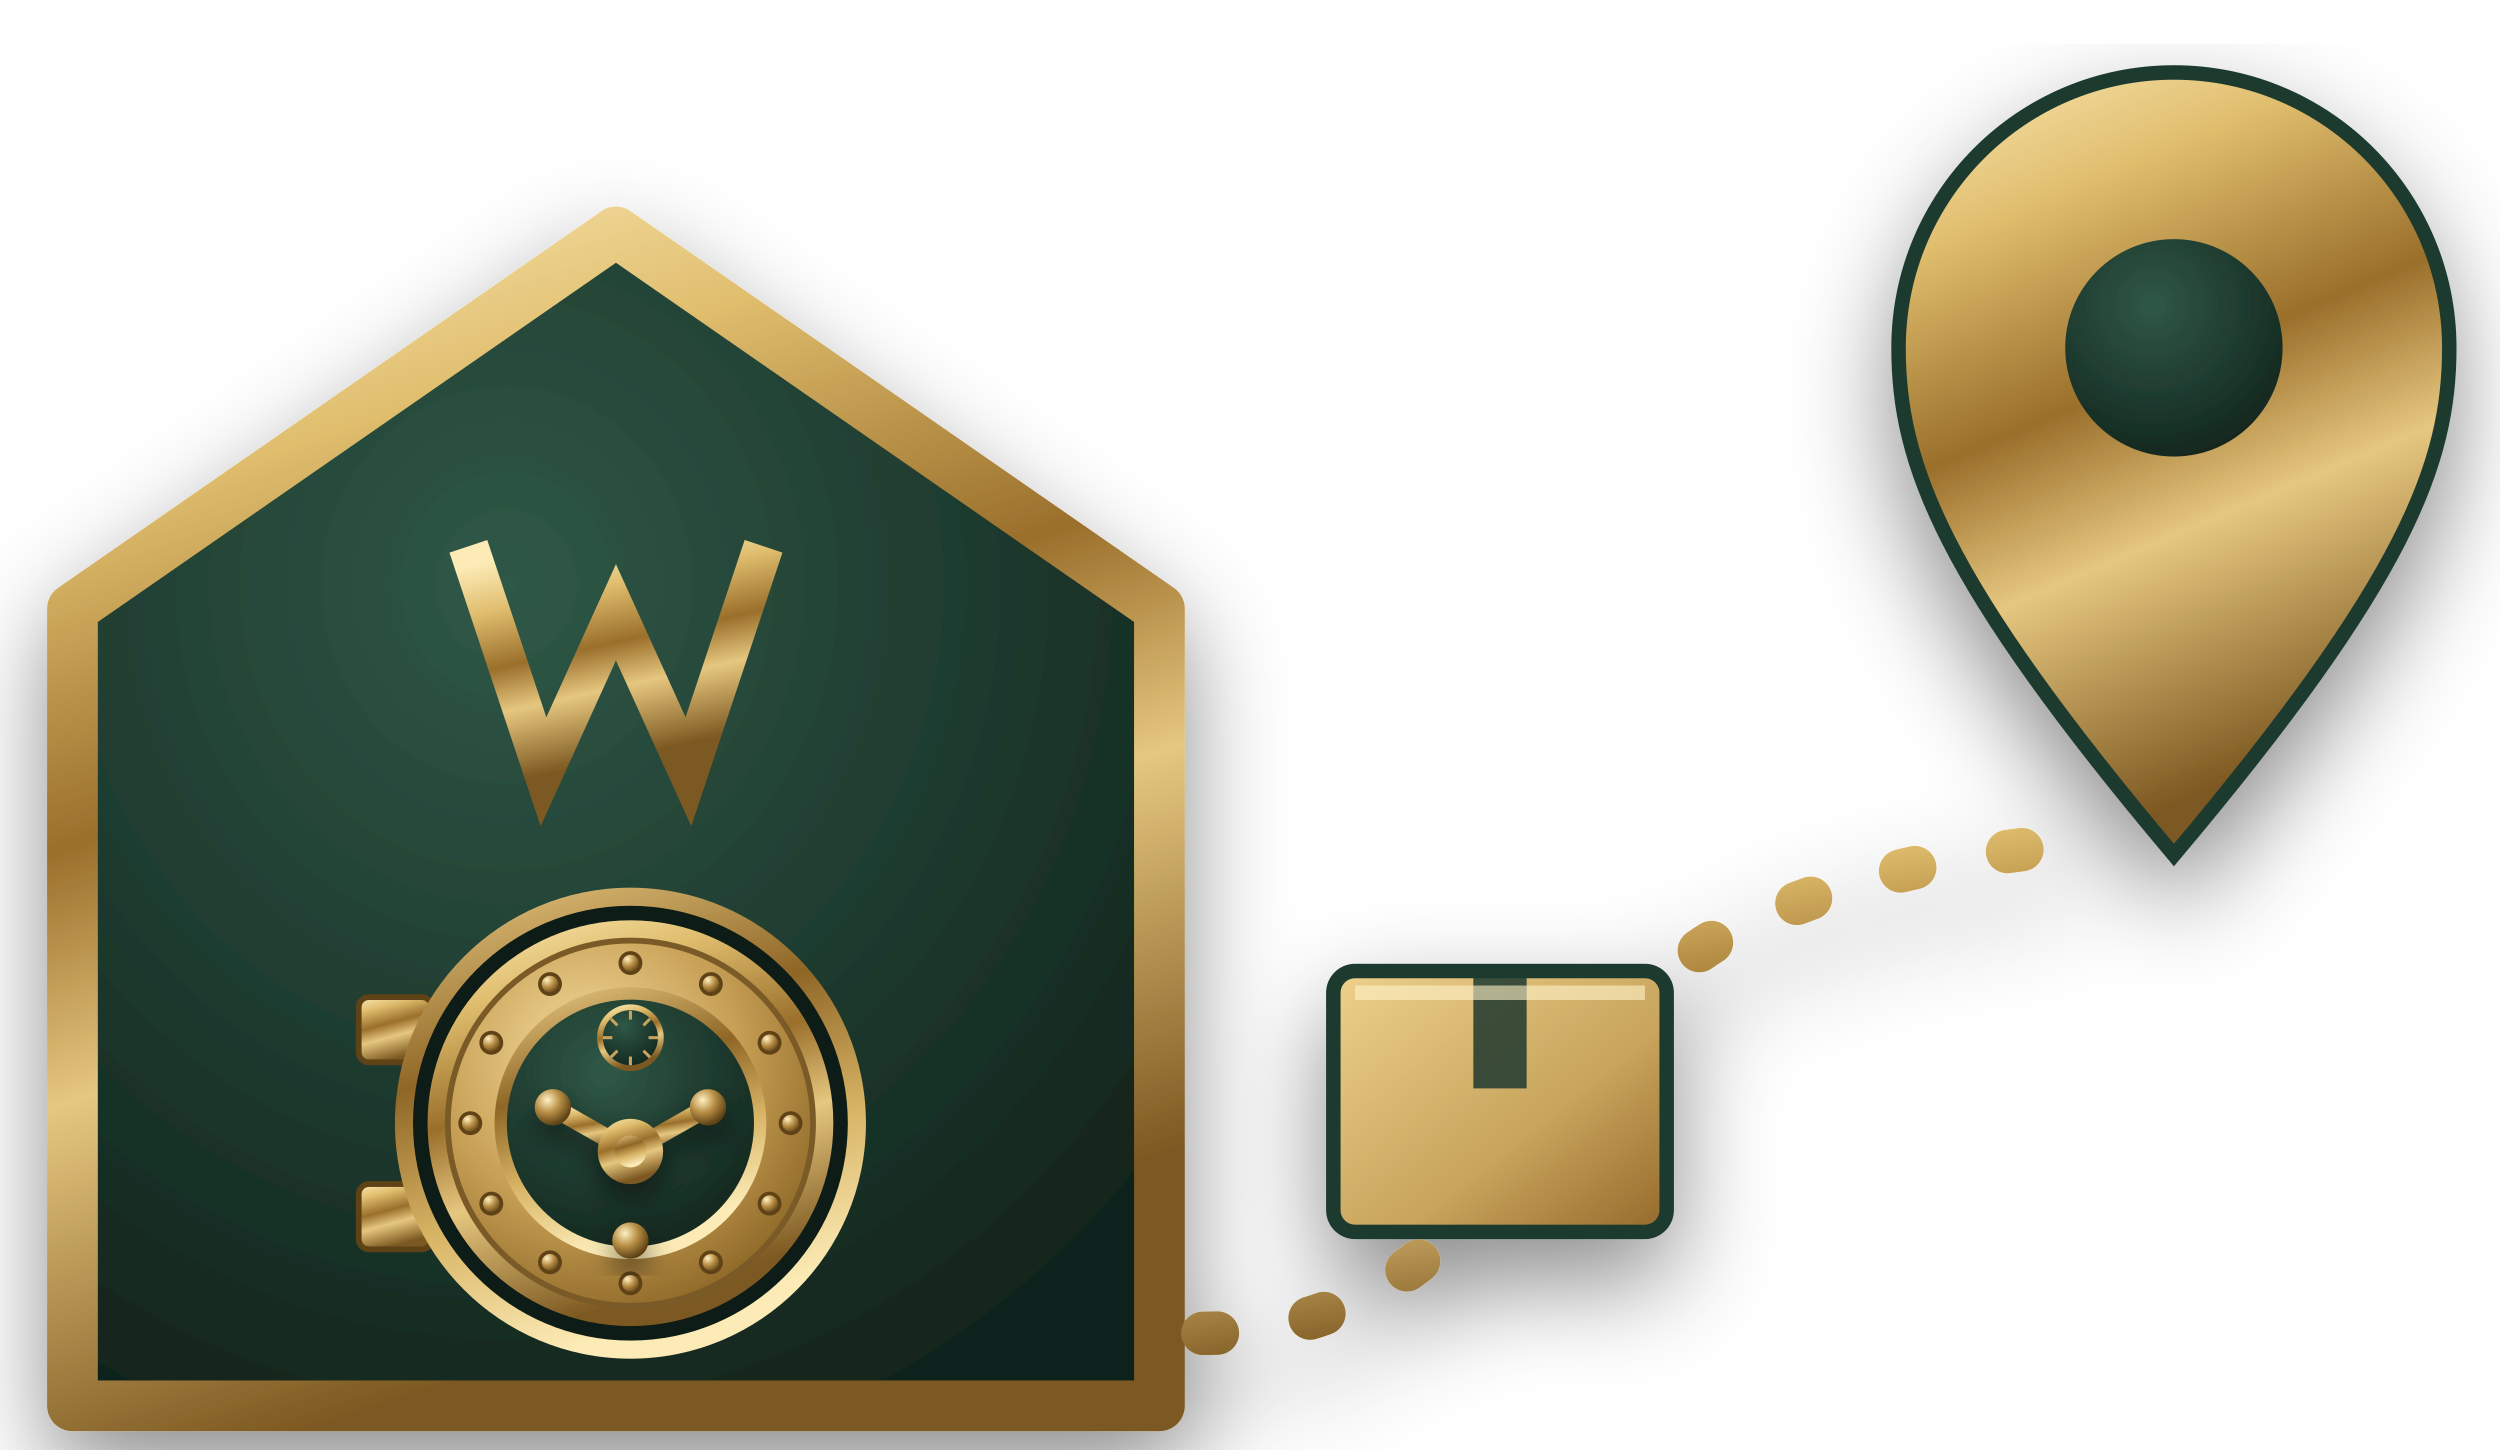
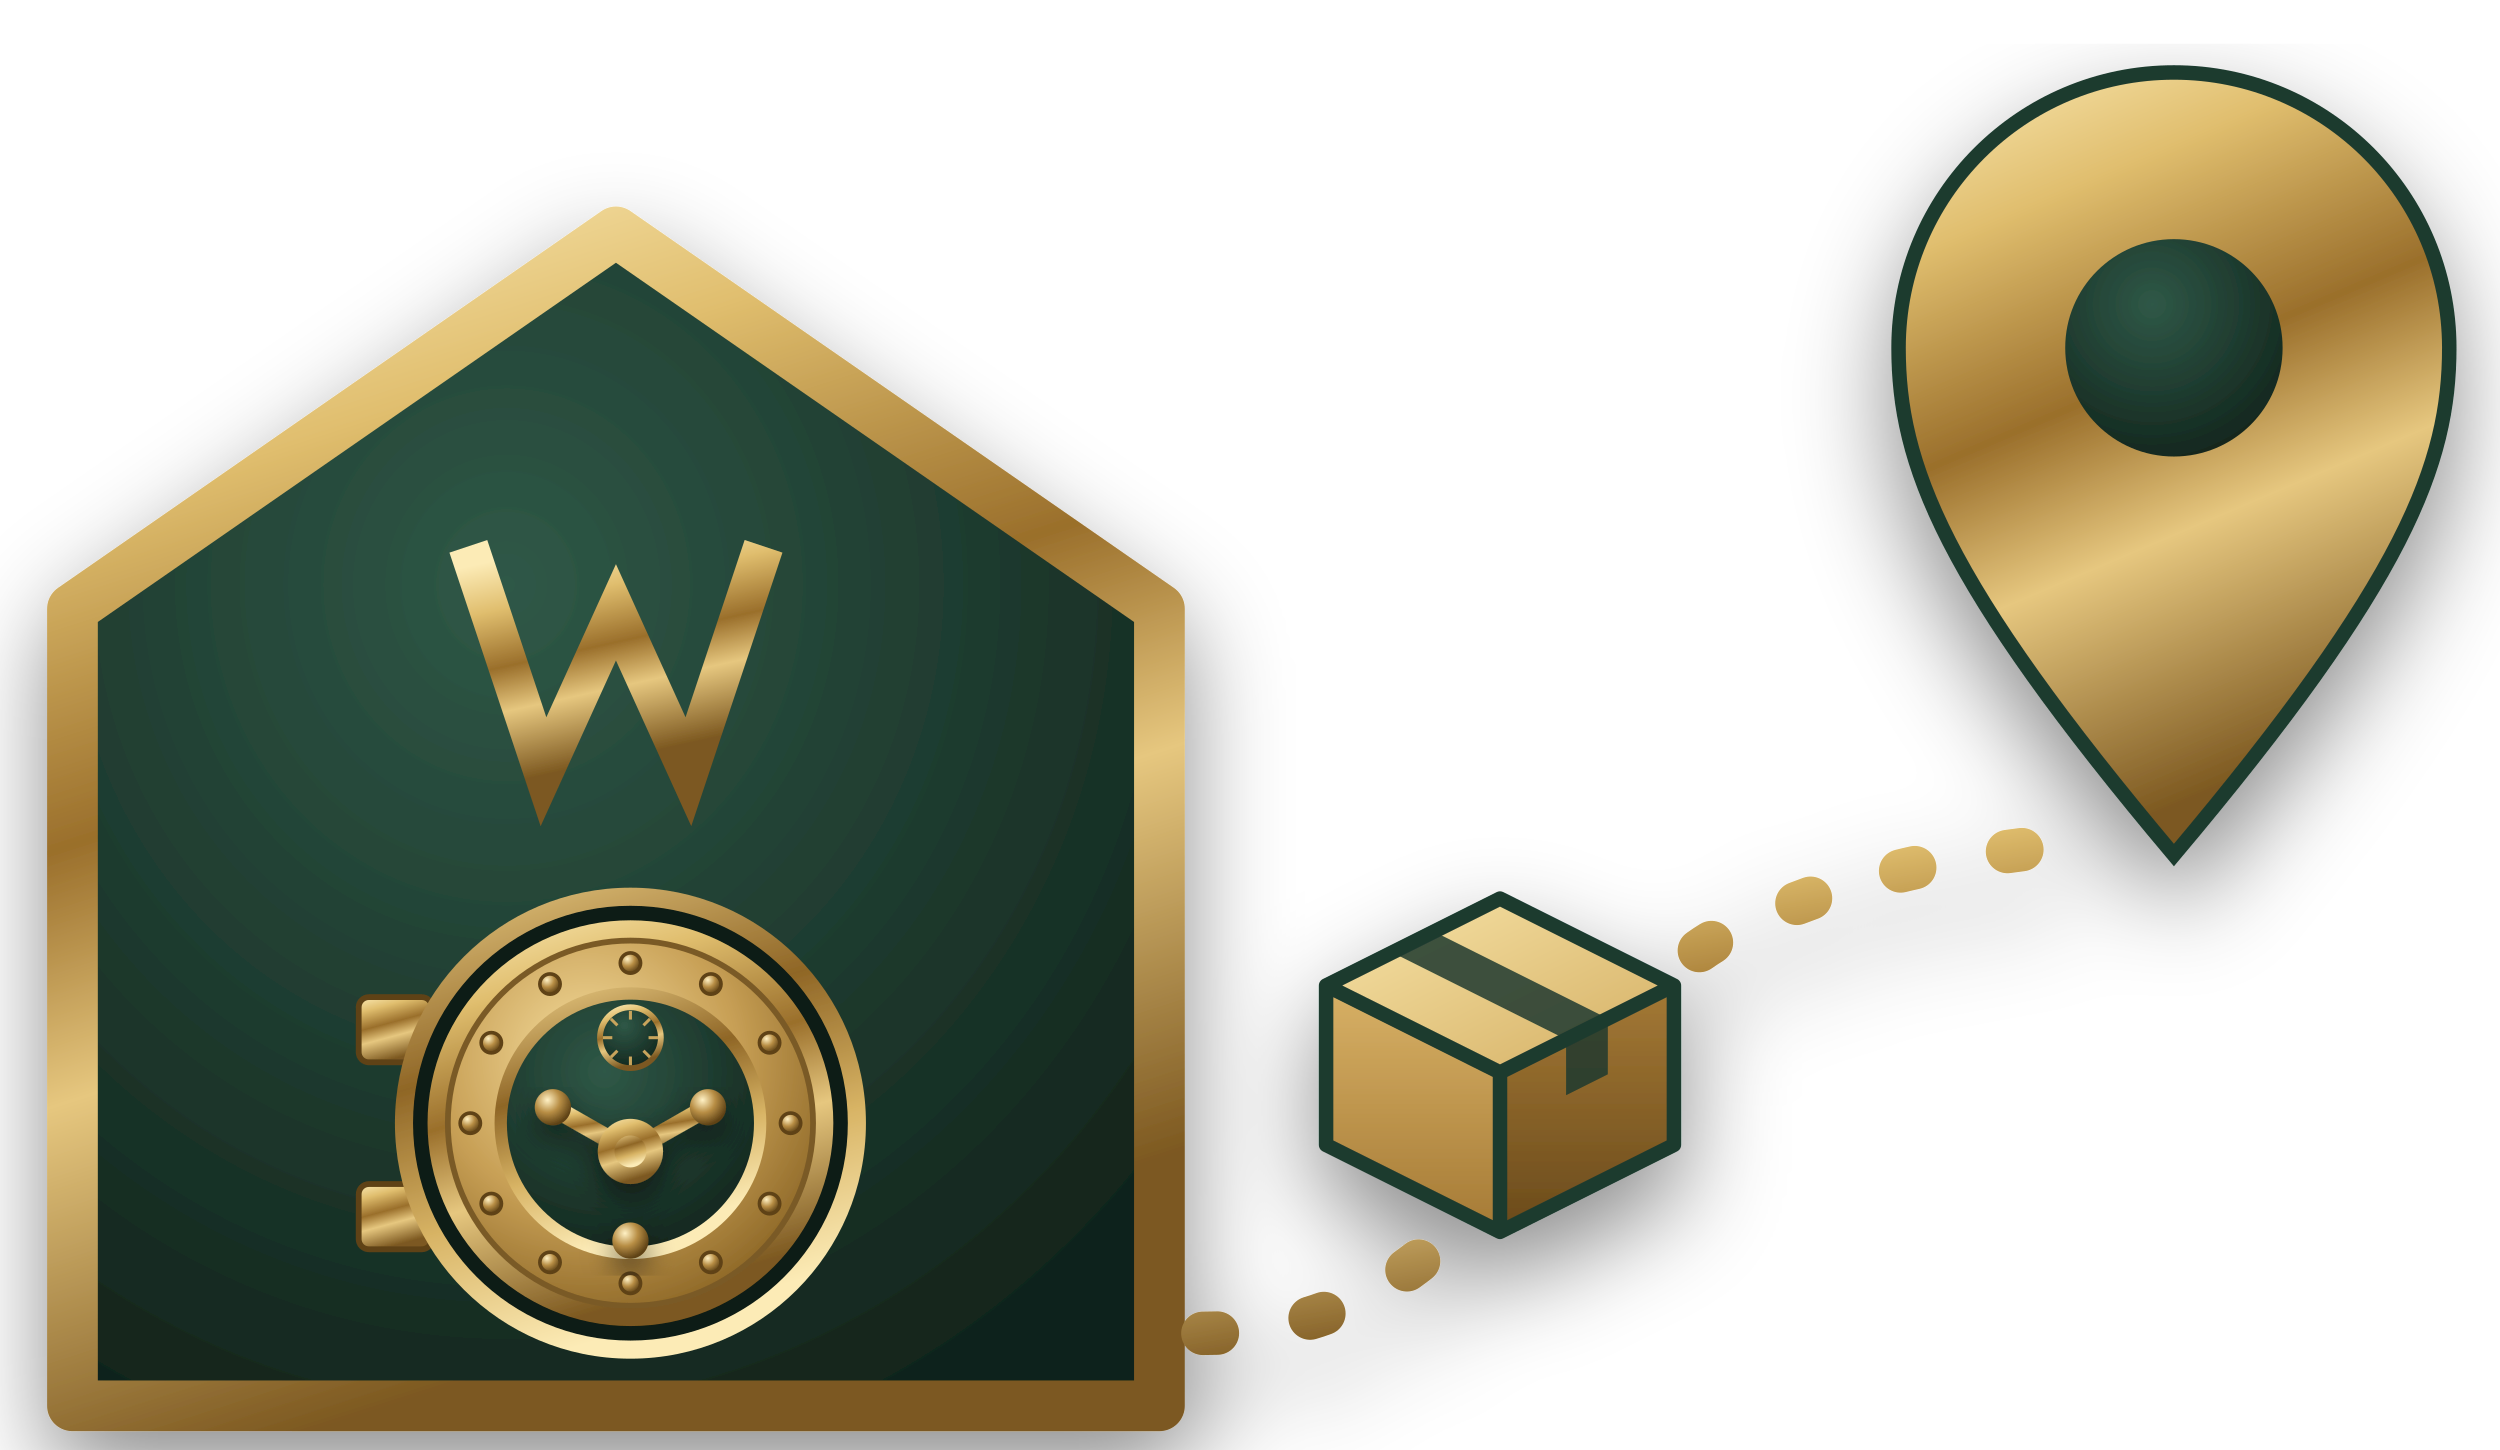
<svg xmlns="http://www.w3.org/2000/svg" viewBox="30 128 345 200">
  <defs>
    <linearGradient id="wgold" x1="0" y1="0" x2="0.3" y2="1">
      <stop offset="0" stop-color="#FCEBB6" />
      <stop offset="0.22" stop-color="#E0BE6E" />
      <stop offset="0.48" stop-color="#9A6F2B" />
      <stop offset="0.68" stop-color="#E6C77F" />
      <stop offset="1" stop-color="#7C5820" />
    </linearGradient>
    <linearGradient id="wgoldR" x1="0.3" y1="1" x2="0" y2="0">
      <stop offset="0" stop-color="#FCEBB6" />
      <stop offset="0.3" stop-color="#D8B465" />
      <stop offset="0.6" stop-color="#8F6626" />
      <stop offset="1" stop-color="#E9CB84" />
    </linearGradient>
    <radialGradient id="wface" cx="0.38" cy="0.32" r="0.75">
      <stop offset="0" stop-color="#F6DE9E" />
      <stop offset="0.55" stop-color="#C79F55" />
      <stop offset="1" stop-color="#8A6424" />
    </radialGradient>
    <radialGradient id="wenamel" cx="0.4" cy="0.3" r="0.8">
      <stop offset="0" stop-color="#2F5847" />
      <stop offset="1" stop-color="#10221A" />
    </radialGradient>
    <radialGradient id="wbolt" cx="0.35" cy="0.3" r="0.7">
      <stop offset="0" stop-color="#FFF1C4" />
      <stop offset="0.5" stop-color="#B88E45" />
      <stop offset="1" stop-color="#5E4216" />
    </radialGradient>
    <filter id="wsh" x="-20%" y="-20%" width="140%" height="140%">
      <feDropShadow dx="0" dy="6" stdDeviation="7" flood-color="#000" flood-opacity="0.45" />
    </filter>
    <filter id="win" x="-10%" y="-10%" width="120%" height="120%">
      <feDropShadow dx="0" dy="2" stdDeviation="2" flood-color="#000" flood-opacity="0.5" />
    </filter>
  </defs>
  <defs>
    <linearGradient id="wT" x1="0" y1="0" x2="1" y2="1">
      <stop offset="0" stop-color="#F8E4A8" />
      <stop offset="1" stop-color="#D3AE62" />
    </linearGradient>
    <linearGradient id="wL" x1="0" y1="0" x2="0" y2="1">
      <stop offset="0" stop-color="#D8B166" />
      <stop offset="1" stop-color="#A57A35" />
    </linearGradient>
    <linearGradient id="wR" x1="0" y1="0" x2="0" y2="1">
      <stop offset="0" stop-color="#A47935" />
      <stop offset="1" stop-color="#6A4A1B" />
    </linearGradient>
    <linearGradient id="wF" x1="0" y1="0" x2="1" y2="1">
      <stop offset="0" stop-color="#EED18C" />
      <stop offset="0.6" stop-color="#C8A45C" />
      <stop offset="1" stop-color="#94692A" />
    </linearGradient>
  </defs>
  <g filter="url(#wsh)">
    <path d="M40 212 L115 160 L190 212 V322 H40 Z" fill="url(#wenamel)" stroke="url(#wgold)" stroke-width="7" stroke-linejoin="round" />
    <path d="M95.5 206 L105 234.5 L115 212.5 L125 234.5 L134.5 206" fill="none" stroke="url(#wgold)" stroke-width="5.5" stroke-linejoin="miter" stroke-linecap="square" />
    <rect x="79.5" y="265.6" width="10.1" height="9.0" rx="1.4" fill="url(#wgold)" stroke="#5E4216" stroke-width="0.8" />
    <rect x="79.5" y="291.4" width="10.1" height="9.0" rx="1.4" fill="url(#wgold)" stroke="#5E4216" stroke-width="0.8" />
    <circle cx="117" cy="283" r="32.5" fill="url(#wgoldR)" />
    <circle cx="117" cy="283" r="30.0" fill="#0C1A13" />
    <circle cx="117" cy="283" r="28" fill="url(#wgold)" />
    <circle cx="117" cy="283" r="25.2" fill="url(#wface)" stroke="#7A5A26" stroke-width="0.8" />
    <circle cx="117.0" cy="260.9" r="1.4" fill="url(#wbolt)" stroke="#5E4216" stroke-width="0.5" />
    <circle cx="128.1" cy="263.8" r="1.4" fill="url(#wbolt)" stroke="#5E4216" stroke-width="0.5" />
    <circle cx="136.2" cy="271.9" r="1.4" fill="url(#wbolt)" stroke="#5E4216" stroke-width="0.5" />
    <circle cx="139.1" cy="283.0" r="1.4" fill="url(#wbolt)" stroke="#5E4216" stroke-width="0.5" />
    <circle cx="136.2" cy="294.1" r="1.4" fill="url(#wbolt)" stroke="#5E4216" stroke-width="0.5" />
    <circle cx="128.1" cy="302.2" r="1.4" fill="url(#wbolt)" stroke="#5E4216" stroke-width="0.5" />
    <circle cx="117.0" cy="305.1" r="1.4" fill="url(#wbolt)" stroke="#5E4216" stroke-width="0.5" />
    <circle cx="105.9" cy="302.2" r="1.4" fill="url(#wbolt)" stroke="#5E4216" stroke-width="0.5" />
    <circle cx="97.8" cy="294.1" r="1.4" fill="url(#wbolt)" stroke="#5E4216" stroke-width="0.5" />
    <circle cx="94.9" cy="283.0" r="1.4" fill="url(#wbolt)" stroke="#5E4216" stroke-width="0.5" />
    <circle cx="97.8" cy="271.9" r="1.4" fill="url(#wbolt)" stroke="#5E4216" stroke-width="0.5" />
    <circle cx="105.9" cy="263.8" r="1.4" fill="url(#wbolt)" stroke="#5E4216" stroke-width="0.5" />
    <circle cx="117" cy="283" r="17.9" fill="url(#wenamel)" stroke="url(#wgoldR)" stroke-width="1.7" />
    <circle cx="117" cy="271.2" r="4.2" fill="url(#wenamel)" stroke="url(#wgold)" stroke-width="0.8" />
    <path d="M117.0 268.7 L117.0 267.5" stroke="#C8A45C" stroke-width="0.42" />
    <path d="M118.8 269.5 L119.7 268.6" stroke="#C8A45C" stroke-width="0.42" />
    <path d="M119.5 271.2 L120.8 271.2" stroke="#C8A45C" stroke-width="0.42" />
    <path d="M118.8 273.0 L119.7 273.9" stroke="#C8A45C" stroke-width="0.42" />
    <path d="M117.0 273.8 L117.0 275.0" stroke="#C8A45C" stroke-width="0.42" />
    <path d="M115.2 273.0 L114.3 273.9" stroke="#C8A45C" stroke-width="0.42" />
    <path d="M114.5 271.2 L113.2 271.2" stroke="#C8A45C" stroke-width="0.42" />
    <path d="M115.2 269.5 L114.3 268.6" stroke="#C8A45C" stroke-width="0.42" />
    <g filter="url(#win)">
      <path d="M117 286.9 L127.7 280.8" stroke="url(#wgold)" stroke-width="2.5" stroke-linecap="round" />
      <circle cx="127.7" cy="280.8" r="2.5" fill="url(#wbolt)" />
      <path d="M117 286.9 L117.0 299.2" stroke="url(#wgold)" stroke-width="2.5" stroke-linecap="round" />
      <circle cx="117.0" cy="299.2" r="2.5" fill="url(#wbolt)" />
      <path d="M117 286.9 L106.3 280.8" stroke="url(#wgold)" stroke-width="2.5" stroke-linecap="round" />
      <circle cx="106.3" cy="280.8" r="2.5" fill="url(#wbolt)" />
      <circle cx="117" cy="286.9" r="4.5" fill="url(#wgold)" />
      <circle cx="117" cy="286.9" r="2.2" fill="url(#wgoldR)" />
    </g>
    <path d="M196 312 C238 312 244 268 270 256 C292 246 306 246 318 244" fill="none" stroke="url(#wgold)" stroke-width="6" stroke-dasharray="2 13" stroke-linecap="round" />
-     <rect x="214" y="262" width="46" height="36" rx="3" fill="url(#wF)" stroke="#1E3A2F" stroke-width="2" />
-     <rect x="233.32" y="262" width="7.36" height="16.2" fill="#1E3A2F" opacity="0.85" />
-     <path d="M217 265 H257" stroke="#FFF2C8" stroke-width="2" opacity="0.6" />
+     <path d="M237 252 L261 264.0 L237 276 L213 264.0 Z" fill="url(#wT)" />
+     <path d="M213 264.0 L237 276 V298 L213 286.0 Z" fill="url(#wL)" />
+     <path d="M261 264.0 L237 276 V298 L261 286.0 Z" fill="url(#wR)" />
+     <path d="M222.12 259.44 L246.12 271.44 L251.88 268.56 L227.88 256.56 Z" fill="#1E3A2F" opacity="0.85" />
+     <path d="M246.12 271.44 V279.14 L251.88 276.26 V268.56 Z" fill="#1E3A2F" opacity="0.85" />
+     <path d="M237 252 L261 264.0 L237 276 L213 264.0 Z M213 264.0 L237 276 V298 L213 286.0 Z M261 264.0 L237 276 V298 L261 286.0 Z" fill="none" stroke="#1E3A2F" stroke-width="2" stroke-linejoin="round" />
    <g transform="translate(30 96)">
      <path d="M300 150 C268 112 262 96 262 80 a38 38 0 0 1 76 0 C338 96 332 112 300 150 Z" fill="url(#wgold)" stroke="#1E3A2F" stroke-width="2" />
      <circle cx="300" cy="80" r="15" fill="url(#wenamel)" />
    </g>
  </g>
</svg>
